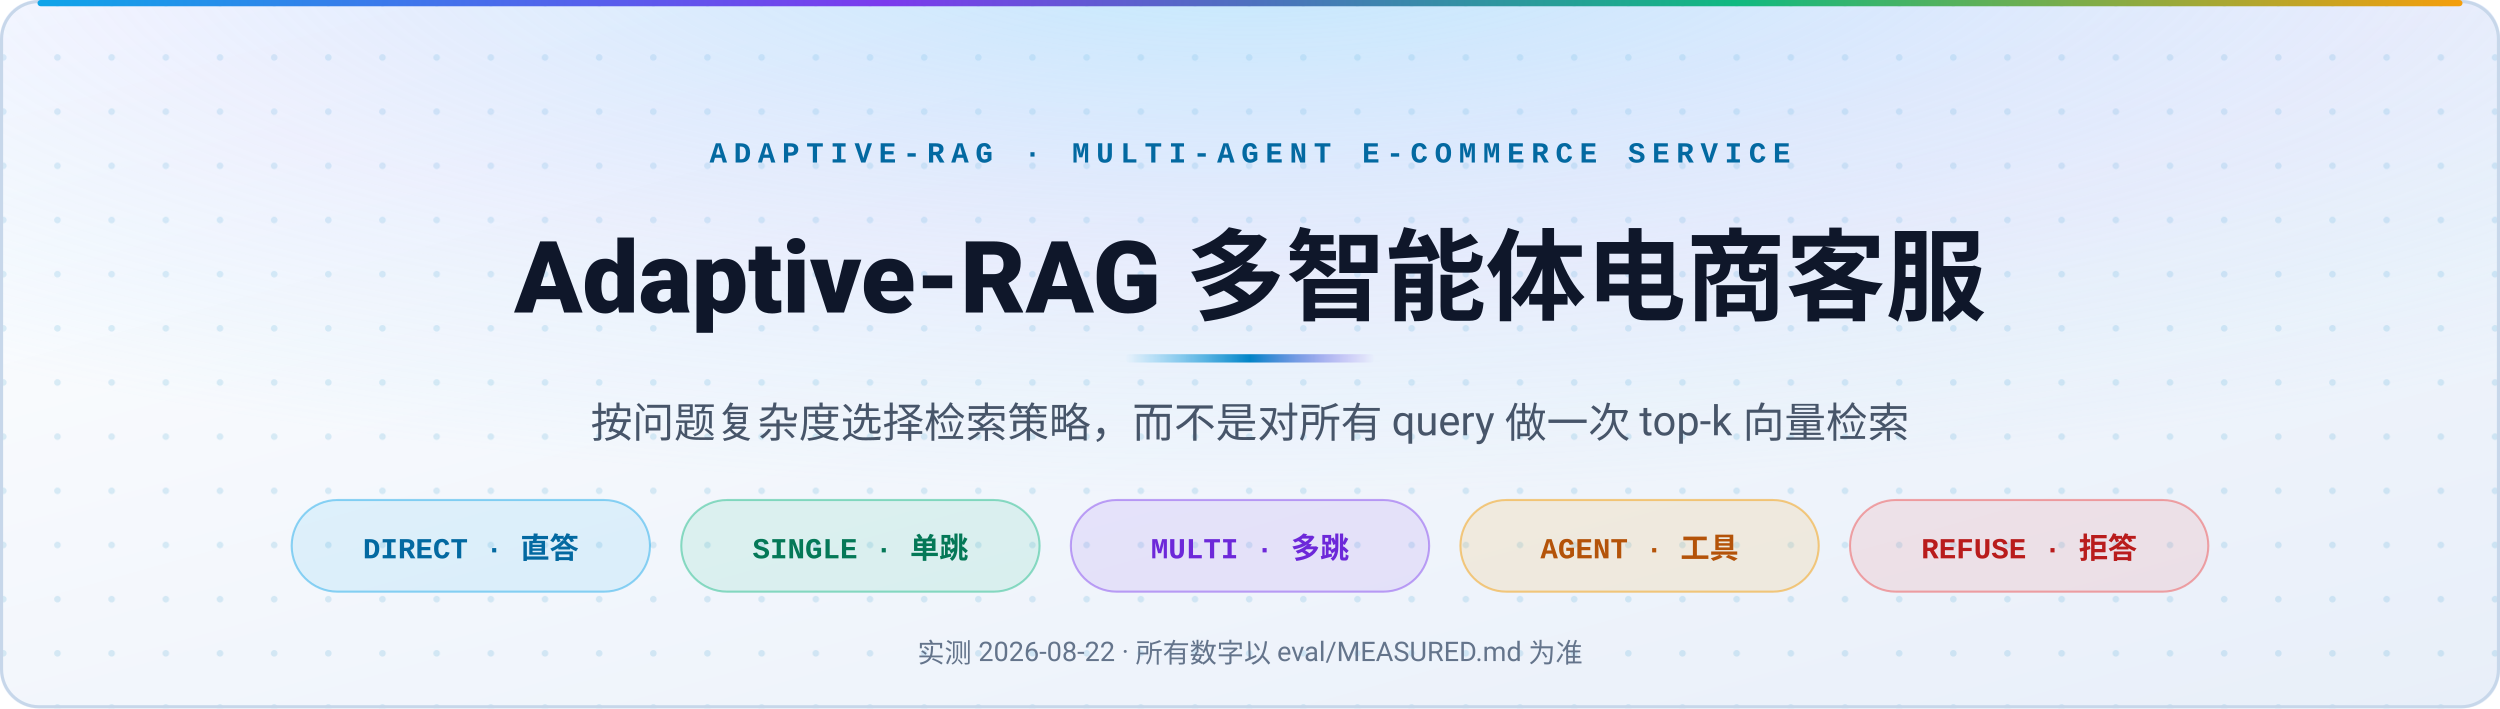
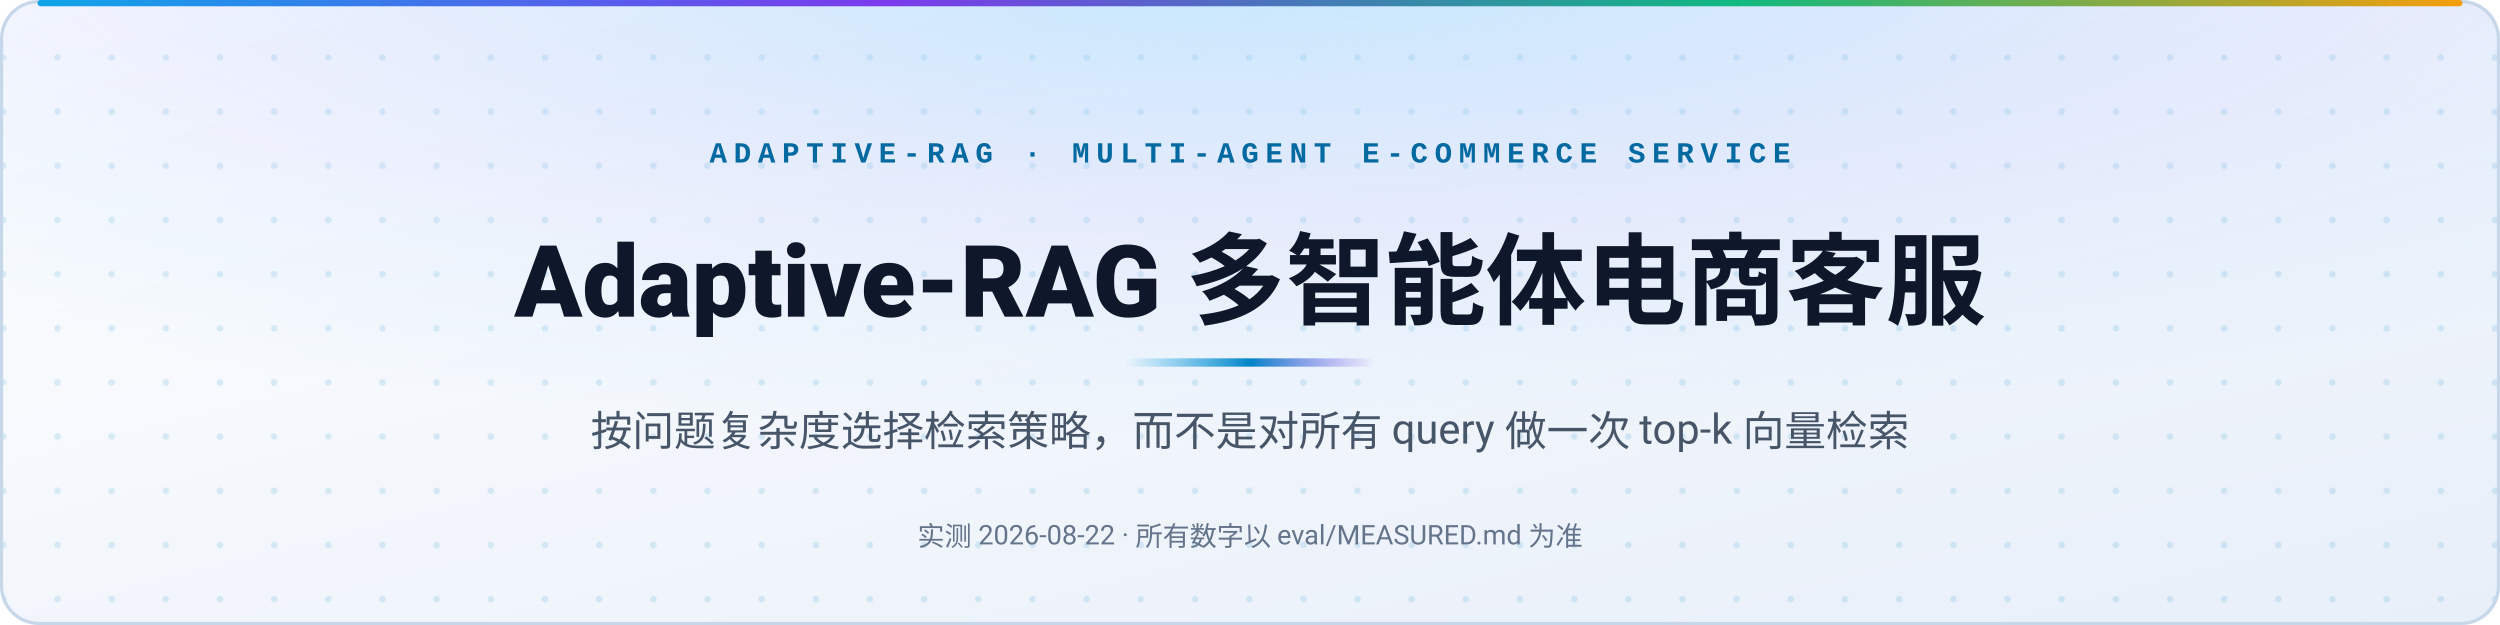
- <svg xmlns="http://www.w3.org/2000/svg" viewBox="0 0 1200 340" width="1200" height="340" role="img" aria-label="Adaptive-RAG 多智能体电商客服">
+ <svg xmlns="http://www.w3.org/2000/svg" viewBox="0 0 1200 300" width="1200" height="300" role="img" aria-label="Adaptive-RAG 多智能体电商客服">
  <defs>
    <linearGradient id="bg" x1="0" y1="0" x2="1" y2="1">
      <stop offset="0%" stop-color="#FFFFFF" />
      <stop offset="52%" stop-color="#F2F6FC" />
      <stop offset="100%" stop-color="#E8EFF9" />
    </linearGradient>
    <linearGradient id="bar" x1="0" y1="0" x2="1" y2="0">
      <stop offset="0%" stop-color="#0EA5E9" />
      <stop offset="35%" stop-color="#7C3AED" />
      <stop offset="70%" stop-color="#10B981" />
      <stop offset="100%" stop-color="#F59E0B" />
    </linearGradient>
    <linearGradient id="rule" x1="0" y1="0" x2="1" y2="0">
      <stop offset="0%" stop-color="#0EA5E9" stop-opacity="0" />
      <stop offset="50%" stop-color="#0284C7" stop-opacity="1" />
      <stop offset="100%" stop-color="#7C3AED" stop-opacity="0" />
    </linearGradient>
    <radialGradient id="glow" cx="50%" cy="-8%" r="78%">
      <stop offset="0%" stop-color="#7DD3FC" stop-opacity="0.45" />
      <stop offset="60%" stop-color="#A5B4FC" stop-opacity="0.16" />
      <stop offset="100%" stop-color="#7DD3FC" stop-opacity="0" />
    </radialGradient>
    <pattern id="dots" width="26" height="26" patternUnits="userSpaceOnUse">
      <circle cx="1.6" cy="1.6" r="1.6" fill="#0284C7" fill-opacity="0.13" />
    </pattern>
  </defs>
-   <rect width="1200" height="340" rx="18" fill="url(#bg)" />
-   <rect width="1200" height="340" rx="18" fill="url(#dots)" />
-   <rect width="1200" height="340" rx="18" fill="url(#glow)" />
-   <rect x="0.75" y="0.75" width="1198.5" height="338.5" rx="18" fill="none" stroke="#C7D7EA" stroke-width="1.5" />
+   <rect width="1200" height="300" rx="18" fill="url(#bg)" />
+   <rect width="1200" height="300" rx="18" fill="url(#dots)" />
+   <rect width="1200" height="300" rx="18" fill="url(#glow)" />
+   <rect x="0.75" y="0.75" width="1198.5" height="298.5" rx="18" fill="none" stroke="#C7D7EA" stroke-width="1.5" />
  <rect x="18" y="0" width="1164" height="3" rx="1.5" fill="url(#bar)" />
  <text x="600" y="78" text-anchor="middle" fill="#0369A1" font-size="14" font-weight="600" letter-spacing="3.2" font-family="ui-monospace, SFMono-Regular, Menlo, Consolas, 'Courier New', monospace">ADAPTIVE-RAG · MULTI-AGENT E-COMMERCE SERVICE</text>
-   <text x="600" y="150" text-anchor="middle" fill="#0F172A" font-size="48" font-weight="800" font-family="'PingFang SC', 'Microsoft YaHei', ui-sans-serif, -apple-system, 'Segoe UI', Roboto, Arial, sans-serif">Adaptive-RAG 多智能体电商客服</text>
-   <rect x="540" y="170" width="120" height="4" rx="2" fill="url(#rule)" />
-   <text x="600" y="210" text-anchor="middle" fill="#475569" font-size="20" font-family="'PingFang SC', 'Microsoft YaHei', ui-sans-serif, -apple-system, 'Segoe UI', Roboto, Arial, sans-serif">按问题复杂度选择检索策略，而不是对所有 query 做一次 top-k 向量检索</text>
-   <g font-family="ui-monospace, SFMono-Regular, Menlo, Consolas, 'Courier New', monospace" font-size="14" font-weight="600" text-anchor="middle">
-     <rect x="140" y="240" width="172" height="44" rx="22" fill="#0EA5E9" fill-opacity="0.10" stroke="#0EA5E9" stroke-opacity="0.45" />
-     <text x="226" y="268" fill="#0369A1">DIRECT · 直答</text>
-     <rect x="327" y="240" width="172" height="44" rx="22" fill="#10B981" fill-opacity="0.10" stroke="#10B981" stroke-opacity="0.45" />
-     <text x="413" y="268" fill="#047857">SINGLE · 单跳</text>
-     <rect x="514" y="240" width="172" height="44" rx="22" fill="#7C3AED" fill-opacity="0.10" stroke="#7C3AED" stroke-opacity="0.45" />
-     <text x="600" y="268" fill="#6D28D9">MULTI · 多跳</text>
-     <rect x="701" y="240" width="172" height="44" rx="22" fill="#F59E0B" fill-opacity="0.12" stroke="#F59E0B" stroke-opacity="0.50" />
-     <text x="787" y="268" fill="#B45309">AGENT · 工具</text>
-     <rect x="888" y="240" width="172" height="44" rx="22" fill="#EF4444" fill-opacity="0.10" stroke="#EF4444" stroke-opacity="0.45" />
-     <text x="974" y="268" fill="#B91C1C">REFUSE · 拒答</text>
-   </g>
-   <text x="600" y="318" text-anchor="middle" fill="#64748B" font-size="13" font-family="'PingFang SC', 'Microsoft YaHei', ui-sans-serif, -apple-system, 'Segoe UI', Roboto, Arial, sans-serif">实测 2026-08-22 · 所有数字以 eval/MEASURED.md 为准</text>
+   <text x="600" y="152" text-anchor="middle" fill="#0F172A" font-size="48" font-weight="800" font-family="'PingFang SC', 'Microsoft YaHei', ui-sans-serif, -apple-system, 'Segoe UI', Roboto, Arial, sans-serif">Adaptive-RAG 多智能体电商客服</text>
+   <rect x="540" y="172" width="120" height="4" rx="2" fill="url(#rule)" />
+   <text x="600" y="214" text-anchor="middle" fill="#475569" font-size="20" font-family="'PingFang SC', 'Microsoft YaHei', ui-sans-serif, -apple-system, 'Segoe UI', Roboto, Arial, sans-serif">按问题复杂度选择检索策略，而不是对所有 query 做一次 top-k 向量检索</text>
+   <text x="600" y="262" text-anchor="middle" fill="#64748B" font-size="13" font-family="'PingFang SC', 'Microsoft YaHei', ui-sans-serif, -apple-system, 'Segoe UI', Roboto, Arial, sans-serif">实测 2026-08-22 · 所有数字以 eval/MEASURED.md 为准</text>
</svg>
